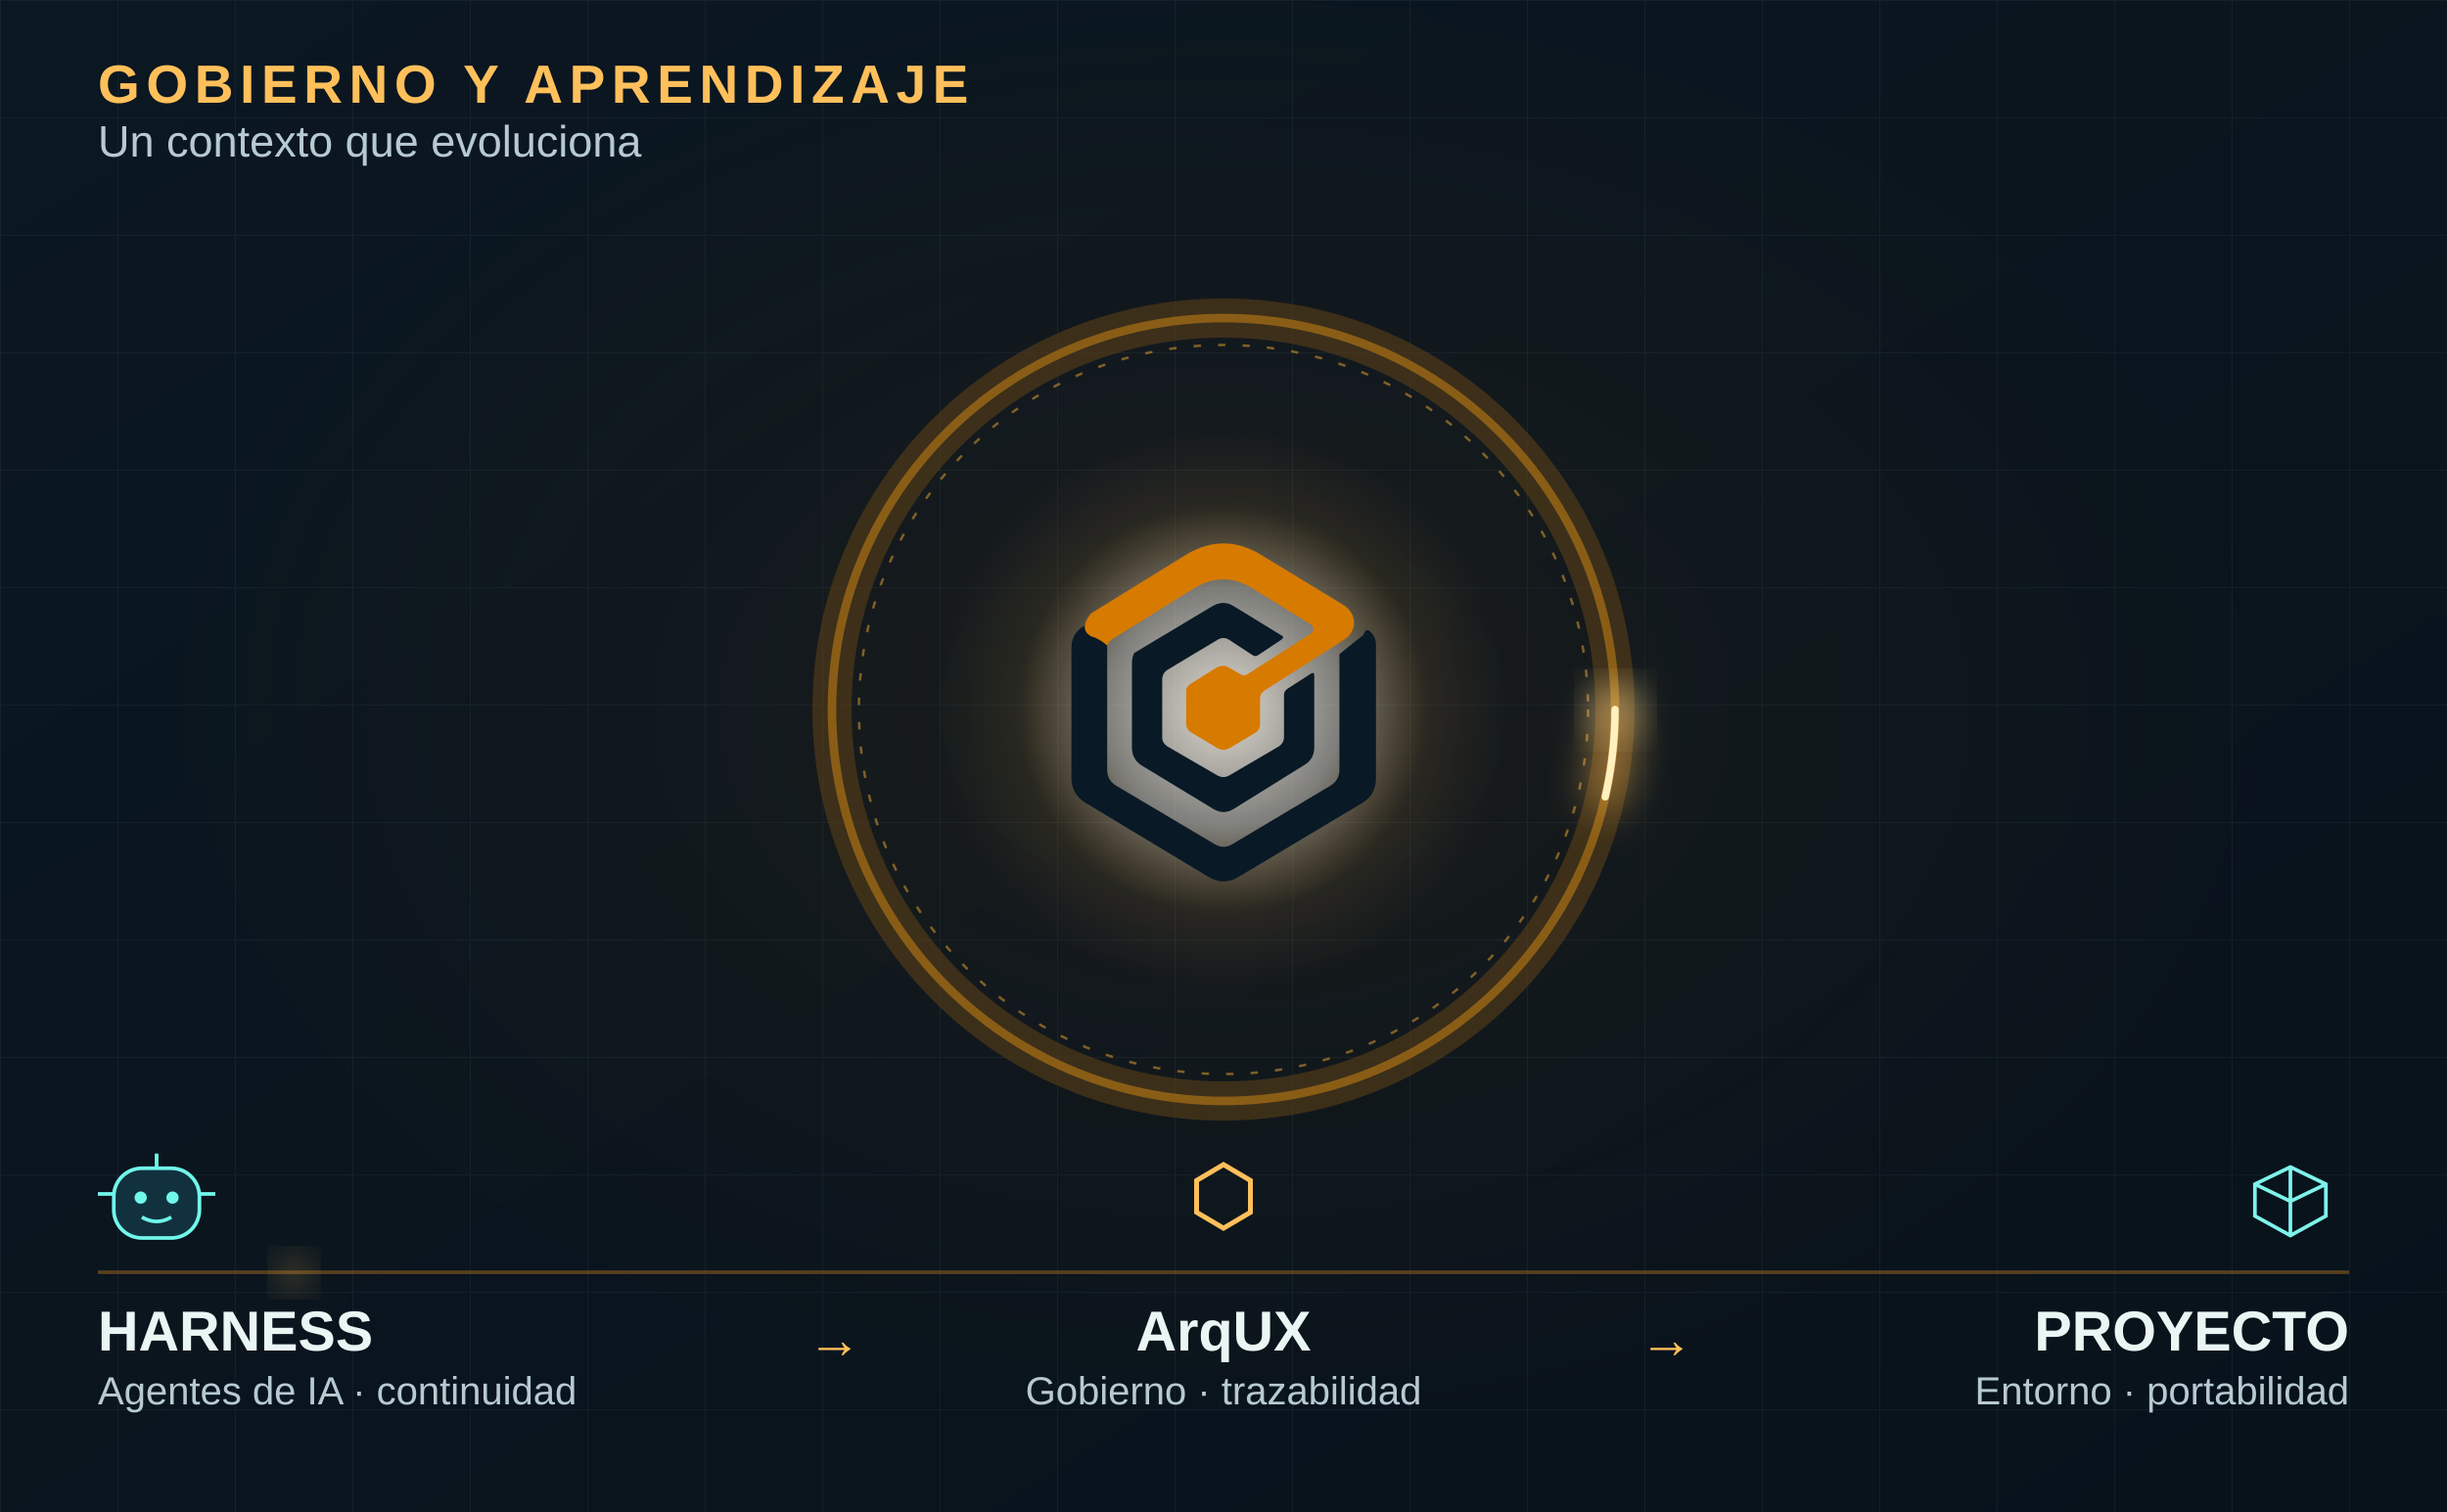
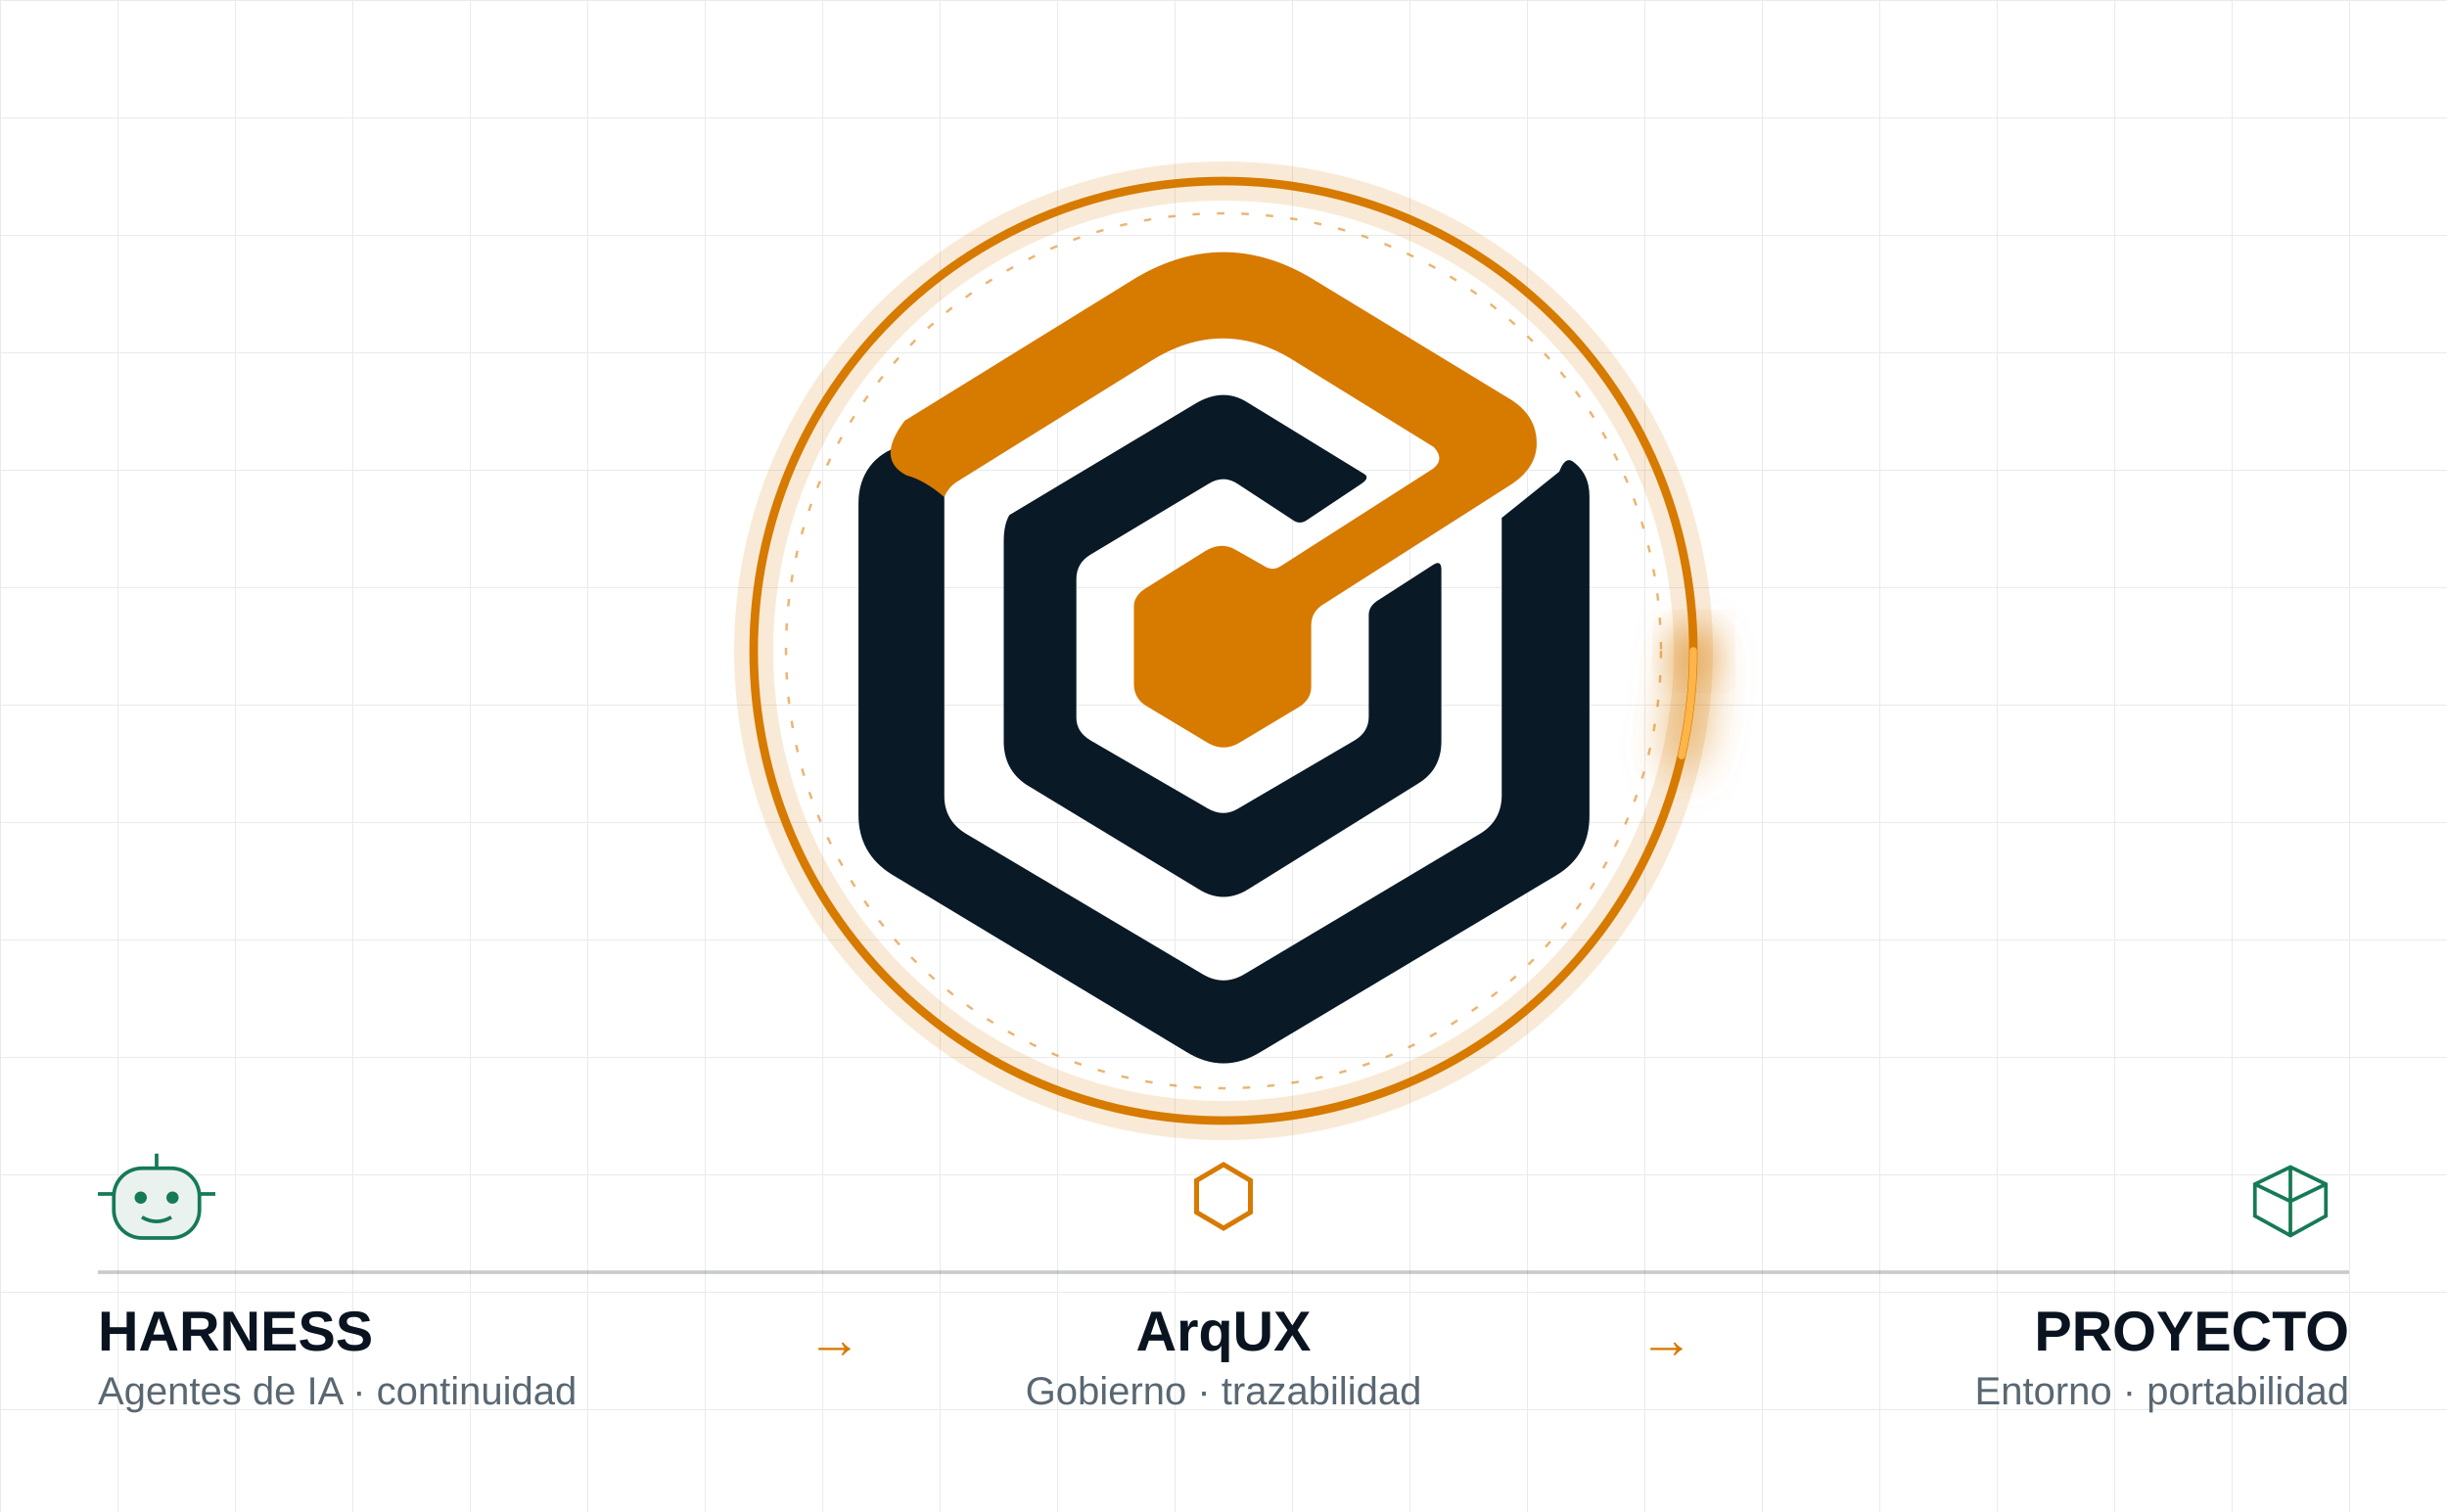
<svg xmlns="http://www.w3.org/2000/svg" viewBox="0 0 1000 618" width="1000" height="618" role="group" aria-labelledby="arqx-title arqx-desc">
  <defs>
-     <linearGradient id="bg" x1="0" y1="0" x2="1" y2="1">
-       <stop stop-color="#0B1721" />
-       <stop offset="1" stop-color="#08121B" />
-     </linearGradient>
    <pattern id="grid" width="48" height="48" patternUnits="userSpaceOnUse">
-       <path d="M48 0 H0 V48" fill="none" stroke="#2C4653" stroke-width=".8" opacity=".24" />
+       <path d="M48 0 H0 V48" fill="none" stroke="#0A1420" stroke-width=".8" opacity=".09" />
    </pattern>
-     <radialGradient id="ambient">
-       <stop stop-color="#5A3A10" stop-opacity=".20" />
-       <stop offset="1" stop-color="#5A3A10" stop-opacity="0" />
-     </radialGradient>
-     <linearGradient id="surface" x1="0" y1="0" x2="0" y2="1">
-       <stop stop-color="#17303B" stop-opacity=".95" />
-       <stop offset="1" stop-color="#0A1923" stop-opacity=".98" />
-     </linearGradient>
-     <radialGradient id="core-backlight" cx="50%" cy="50%" r="50%">
-       <stop offset="0" stop-color="#F7F2E8" stop-opacity=".88" />
-       <stop offset=".42" stop-color="#F7F2E8" stop-opacity=".46" />
-       <stop offset=".72" stop-color="#FFC05B" stop-opacity=".08" />
-       <stop offset="1" stop-color="#FFC05B" stop-opacity="0" />
-     </radialGradient>
    <filter id="glow" x="-70%" y="-70%" width="240%" height="240%">
      <feGaussianBlur stdDeviation="9" />
    </filter>
    <filter id="softglow" x="-100%" y="-100%" width="300%" height="300%">
      <feGaussianBlur stdDeviation="17" />
    </filter>
  </defs>
  <style>
@font-face{font-family:"IBM Plex Sans";font-style:normal;font-weight:400;font-display:swap;src:url("/assets/fonts/ibm-plex-sans-400.woff2") format("woff2")}@font-face{font-family:"IBM Plex Sans";font-style:normal;font-weight:500;font-display:swap;src:url("/assets/fonts/ibm-plex-sans-500.woff2") format("woff2")}@font-face{font-family:"IBM Plex Sans";font-style:normal;font-weight:600;font-display:swap;src:url("/assets/fonts/ibm-plex-sans-600.woff2") format("woff2")}@font-face{font-family:"IBM Plex Sans";font-style:normal;font-weight:700;font-display:swap;src:url("/assets/fonts/ibm-plex-sans-700.woff2") format("woff2")}
- :root{color-scheme:dark}text{font-family:'IBM Plex Sans','Segoe UI',Arial,sans-serif;fill:#F3F7F7}.muted{fill:#B7CAD1}.mono{font-family:'IBM Plex Mono',Consolas,monospace}.stage-title{font-size:20px;font-weight:760}.stage-frame{fill:url(#surface);stroke:#427E86;stroke-width:1.5;transition:stroke .35s,filter .35s}.stage-icon{fill:none;stroke:#7EF3EA;stroke-width:3;stroke-linecap:round;stroke-linejoin:round}.arqx-stage{transform-box:fill-box;transform-origin:center;outline:none;cursor:pointer;opacity:0;animation:gov-in .55s ease forwards}
- #arqx-stage-identidad{animation-delay:.78s}#arqx-stage-contrato{animation-delay:.9s}#arqx-stage-contexto{animation-delay:1.02s}#arqx-stage-decision{animation-delay:.84s}#arqx-stage-ejecucion{animation-delay:.96s}#arqx-stage-evidencia{animation-delay:1.08s}
- .arqx-stage:focus .stage-frame,.arqx-stage:hover .stage-frame{stroke:#FFE4A2;filter:url(#glow)}.arqx-stage:focus .stage-title,.arqx-stage:hover .stage-title{fill:#FFE6A8}.arqx-stage:focus-visible{outline:3px solid #FFB547;outline-offset:6px}
- .orbit-dash{transform-origin:500px 290px}#arqx-core{transform-box:fill-box;transform-origin:center}#arqx-core.is-beat{animation:core-beat .8s ease-out}@keyframes core-beat{0%{transform:scale(1)}18%{transform:scale(1.08)}38%{transform:scale(1.02)}58%{transform:scale(1.07)}100%{transform:scale(1)}}.arqx-stage .pulse{opacity:0;transition:opacity .12s linear}.arqx-stage.is-synced .pulse{opacity:.72}
- .rail-title{font-size:23px;font-weight:780;fill:#EAF6F4}.rail-icon{pointer-events:none}.triad-flow{animation:triad-flow 9s linear infinite}@keyframes triad-flow{0%{transform:translateX(0);opacity:0}8%,88%{opacity:1}100%{transform:translateX(760px);opacity:0}}.rail-sub{font-size:16px;fill:#B7CAD1}.rail-arrow{font-size:22px;fill:#FFC05B;font-weight:700}
+ text{font-family:'IBM Plex Sans','Segoe UI',Arial,sans-serif;fill:#0A1420}.muted{fill:#596772}.mono{font-family:'IBM Plex Mono',Consolas,monospace}

- #lift-layer{pointer-events:none}.lift-card{opacity:0;visibility:hidden;pointer-events:none}.lift-inner{transform-box:fill-box;transform-origin:center;transform:scale(.84) translateY(10px);opacity:0;transition:opacity .16s ease,transform .22s cubic-bezier(.2,.7,.2,1),visibility .16s}.lift-card.is-on{opacity:1;visibility:visible}.lift-card.is-on .lift-inner{opacity:1;transform:scale(1) translateY(-6px)}.lift-frame{fill:#0E2630;stroke:#FFC05B;stroke-width:2;filter:drop-shadow(0 18px 24px rgba(0,0,0,.55))}.lift-title{font-size:21px;font-weight:780;fill:#FFE4A2}.lift-desc{font-size:19px;font-weight:500;fill:#E8F2F3}.lift-card .stage-icon{fill:none;stroke:#7EF3EA;stroke-width:3;stroke-linecap:round;stroke-linejoin:round}

- .map-kicker{font-size:22px;font-weight:780;letter-spacing:.12em;fill:#FFC05B}.map-sub{font-size:18px;fill:#B7CAD1}.triad-node{cursor:pointer;outline:none}.triad-hit{fill:transparent;pointer-events:all}.triad-node:hover .rail-title,.triad-node:focus .rail-title{fill:#FFE4A2}.triad-node:hover .rail-icon,.triad-node:focus .rail-icon{filter:url(#glow)}.triad-node:focus-visible .triad-hit{stroke:#FFB547;stroke-width:2}.triad-detail{opacity:0;visibility:hidden;pointer-events:none}#triad-lift-layer{pointer-events:none}.triad-inner{transform-box:fill-box;transform-origin:center;transform:scale(.88) translateY(10px);opacity:0;transition:opacity .16s ease,transform .22s cubic-bezier(.2,.7,.2,1),visibility .16s}.triad-detail.is-on{opacity:1;visibility:visible}.triad-detail.is-on .triad-inner{opacity:1;transform:scale(1) translateY(-6px)}.triad-frame{fill:#0E2630;stroke:#FFC05B;stroke-width:2;filter:drop-shadow(0 18px 24px rgba(0,0,0,.55))}.triad-title{font-size:21px;font-weight:780;fill:#FFE4A2}.triad-desc{font-size:19px;font-weight:500;fill:#E8F2F3}.triad-detail .rail-icon{fill:none;stroke:#7EF3EA;stroke-width:3;stroke-linecap:round;stroke-linejoin:round}
- @keyframes gov-in{from{opacity:0}to{opacity:1}}@keyframes orbit{to{transform:rotate(360deg)}}
- @media(prefers-reduced-motion:reduce){.orbit-dash,.arqx-stage .pulse,.arqx-stage{animation:none!important;opacity:1!important}.arqx-stage .pulse{opacity:0!important}.stage-frame{transition:none!important}.lift-inner{transition:none!important}.triad-inner{transition:none!important}.triad-flow{animation:none!important;opacity:0!important}</style>
-   <rect width="1000" height="618" fill="url(#bg)" />
+ .orbit-dash{transform-origin:500px 266px}#arqx-core{transform-box:fill-box;transform-origin:center}#arqx-core.is-beat{animation:core-beat .8s ease-out}@keyframes core-beat{0%{transform:scale(1)}18%{transform:scale(1.08)}38%{transform:scale(1.02)}58%{transform:scale(1.07)}100%{transform:scale(1)}}
+ .rail-title{font-size:23px;font-weight:780;fill:#0A1420}.rail-icon{pointer-events:none}.rail-sub{font-size:16px;fill:#596772}.rail-arrow{font-size:22px;fill:#D77A00;font-weight:700}
+ 
+ 
+ 
+ .triad-node{cursor:pointer;outline:none}.triad-hit{fill:transparent;pointer-events:all}.triad-node:hover .rail-title,.triad-node:focus .rail-title{fill:#8A4B00}.triad-node:hover .rail-icon,.triad-node:focus .rail-icon{filter:url(#glow)}.triad-node:focus-visible .triad-hit{stroke:#D77A00;stroke-width:2}.triad-detail{opacity:0;visibility:hidden;pointer-events:none}#triad-lift-layer{pointer-events:none}.triad-inner{transform-box:fill-box;transform-origin:center;transform:scale(.88) translateY(10px);opacity:0;transition:opacity .16s ease,transform .22s cubic-bezier(.2,.7,.2,1),visibility .16s}.triad-detail.is-on{opacity:1;visibility:visible}.triad-detail.is-on .triad-inner{opacity:1;transform:scale(1) translateY(-6px)}.triad-frame{fill:rgba(247,242,232,.95);stroke:#D77A00;stroke-width:2;filter:drop-shadow(0 18px 24px rgba(10,20,32,.14))}.triad-title{font-size:21px;font-weight:780;fill:#8A4B00}.triad-desc{font-size:19px;font-weight:500;fill:#22394A}.triad-detail .rail-icon{fill:none;stroke:#167A55;stroke-width:3;stroke-linecap:round;stroke-linejoin:round}
+ @keyframes orbit{to{transform:rotate(360deg)}}
+ @media(prefers-reduced-motion:reduce){.orbit-dash{display:none!important}.build-ring{opacity:1!important}.triad-inner{transition:none!important}}}</style>
  <rect width="1000" height="618" fill="url(#grid)" />
-   <ellipse cx="500" cy="290" rx="430" ry="300" fill="url(#ambient)" />
-   <g id="map-title">
-     <text class="map-kicker" x="40" y="42">GOBIERNO Y APRENDIZAJE</text>
-     <text class="map-sub" x="40" y="64">Un contexto que evoluciona</text>
-   </g>
  <g id="ecosystem-rail" aria-label="HARNESS to ArqUX to PROYECTO">
-     <line x1="40" y1="520" x2="960" y2="520" stroke="#6B4A1E" stroke-width="1.5" opacity=".8" />
+     <line x1="40" y1="520" x2="960" y2="520" stroke="rgba(10,20,32,.22)" stroke-width="1.5" />
    <g class="triad-node" data-triad="harness" data-target="/es/referencia/#workflow" role="link" tabindex="0" aria-label="Harness: continuidad. Abrir el flujo de trabajo." aria-describedby="triad-desc-harness">
      <rect class="triad-hit" x="20" y="468" width="300" height="132" rx="18" fill="transparent" />
-       <g class="rail-icon" aria-hidden="true" transform="translate(64 488) scale(.5)" fill="none" stroke="#70F8EB" stroke-width="3">
-         <rect x="-35" y="-21" width="70" height="57" rx="23" fill="#12313E" />
+       <g class="rail-icon" aria-hidden="true" transform="translate(64 488) scale(.5)" fill="none" stroke="#167A55" stroke-width="3">
+         <rect x="-35" y="-21" width="70" height="57" rx="23" fill="#EAF2EF" />
        <path d="M0 -33 V-21 M-48 0 H-36 M36 0 H48" />
-         <circle cx="-13" cy="3" r="5" fill="#70F8EB" stroke="none" />
-         <circle cx="13" cy="3" r="5" fill="#70F8EB" stroke="none" />
+         <circle cx="-13" cy="3" r="5" fill="#167A55" stroke="none" />
+         <circle cx="13" cy="3" r="5" fill="#167A55" stroke="none" />
        <path d="M-12 19 Q0 26 12 19" />
      </g>
      <text class="rail-title" x="40" y="552">HARNESS</text>
      <text class="rail-sub" x="40" y="574">Agentes de IA · continuidad</text>
    </g>
    <text class="rail-arrow" x="330" y="555">→</text>
    <g class="triad-node" data-triad="arqx" data-target="/es/referencia/#dimensions" role="link" tabindex="0" aria-label="ArqUX: gobierno y trazabilidad. Abrir las dimensiones." aria-describedby="triad-desc-arqx">
      <rect class="triad-hit" x="340" y="468" width="300" height="132" rx="18" fill="transparent" />
-       <path d="M500 476 L511 482.5 V495.5 L500 502 L489 495.5 V482.5 Z" fill="none" stroke="#FFC05B" stroke-width="2" aria-hidden="true" />
+       <path d="M500 476 L511 482.5 V495.5 L500 502 L489 495.5 V482.5 Z" fill="none" stroke="#D77A00" stroke-width="2" aria-hidden="true" />
      <text class="rail-title" x="500" y="552" text-anchor="middle">ArqUX</text>
      <text class="rail-sub" x="500" y="574" text-anchor="middle">Gobierno · trazabilidad</text>
    </g>
    <text class="rail-arrow" x="670" y="555">→</text>
    <g class="triad-node" data-triad="project" data-target="/es/referencia/#artifacts" role="link" tabindex="0" aria-label="Proyecto: portabilidad. Abrir los artefactos." aria-describedby="triad-desc-project">
      <rect class="triad-hit" x="680" y="468" width="300" height="132" rx="18" fill="transparent" />
-       <g class="rail-icon" aria-hidden="true" transform="translate(936 488) scale(.5)" fill="none" stroke="#7EF3EA" stroke-width="3">
+       <g class="rail-icon" aria-hidden="true" transform="translate(936 488) scale(.5)" fill="none" stroke="#167A55" stroke-width="3">
        <path d="M0 -22 L29 -8 V18 L0 34 L-29 18 V-8 Z M0 -22 V6 M-29 -8 L0 6 L29 -8 M0 6 V34" />
      </g>
      <text class="rail-title" x="960" y="552" text-anchor="end">PROYECTO</text>
      <text class="rail-sub" x="960" y="574" text-anchor="end">Entorno · portabilidad</text>
    </g>
-     <g class="triad-flow" aria-hidden="true">
-       <circle cx="120" cy="520" r="4.5" fill="#FFC05B" filter="url(#glow)" />
-     </g>
  </g>
-   <circle cx="500" cy="290" r="160" fill="none" stroke="#5B3F16" stroke-width="16" opacity=".58" />
-   <circle cx="500" cy="290" r="160" fill="none" stroke="#8A5D16" stroke-width="3.5" />
-   <circle cx="500" cy="290" r="149" fill="none" stroke="#D99B30" stroke-width="1" stroke-dasharray="3 7" opacity=".55" />
+   <circle cx="500" cy="266" r="192" fill="none" stroke="#D77A00" stroke-width="16" opacity=".16" />
+   <circle id="arqx-build-ring" class="build-ring" cx="500" cy="266" r="192" fill="none" stroke="#D77A00" stroke-width="3.5" pathLength="100" transform="rotate(-90 500 266)" />
+   <circle cx="500" cy="266" r="178.8" fill="none" stroke="#D77A00" stroke-width="1" stroke-dasharray="3 7" opacity=".55" />
  <g class="orbit-dash" id="arqx-learning-orbit" aria-hidden="true">
-     <circle cx="660" cy="290" r="7" fill="#FFE7A8" filter="url(#glow)" />
-     <circle cx="500" cy="290" r="160" fill="none" stroke="#FFC05B" stroke-width="10" stroke-linecap="round" stroke-dasharray="36 970" opacity=".82" filter="url(#glow)" />
-     <circle cx="500" cy="290" r="160" fill="none" stroke="#FFF0C0" stroke-width="3" stroke-linecap="round" stroke-dasharray="36 970" />
-   </g>
-   <g id="arqx-stage-identidad" class="arqx-stage" role="button" tabindex="0" transform="translate(321,112.5)" data-stage="identidad" aria-label="Identidad: Quién actúa" aria-describedby="desc-identidad">
-     <rect class="pulse" x="-104" y="-42" width="208" height="84" rx="24" fill="#FFC05B" filter="url(#glow)" />
-     <rect class="stage-frame" x="-95" y="-32" width="190" height="64" rx="18" />
-     <g class="stage-icon" transform="translate(-58 0) scale(.5)">
-       <rect x="-26" y="-23" width="52" height="46" rx="5" />
-       <path d="M-15 -7 a7 7 0 1 0 14 0 a7 7 0 1 0 -14 0 M-20 11 Q-8 0 4 11 M10 -9 H19 M10 0 H19 M10 9 H19" />
-     </g>
-     <text class="stage-title" x="-30" y="6" text-anchor="start">Identidad</text>
-   </g>
-   <g id="arqx-stage-contrato" class="arqx-stage" role="button" tabindex="0" transform="translate(245,290)" data-stage="contrato" aria-label="Contrato: Qué puede hacer" aria-describedby="desc-contrato">
-     <rect class="pulse" x="-104" y="-42" width="208" height="84" rx="24" fill="#FFC05B" filter="url(#glow)" />
-     <rect class="stage-frame" x="-95" y="-32" width="190" height="64" rx="18" />
-     <g class="stage-icon" transform="translate(-58 0) scale(.5)">
-       <path d="M-20 -26 H9 L22 -13 V25 H-20 Z M9 -26 V-13 H22 M-11 -3 H11 M-11 6 H8 M-10 16 H-2" />
-       <circle cx="18" cy="17" r="12" fill="#0C2530" />
-       <path d="M12 17 L16 21 L24 12" />
-     </g>
-     <text class="stage-title" x="-30" y="6" text-anchor="start">Contrato</text>
-   </g>
-   <g id="arqx-stage-contexto" class="arqx-stage" role="button" tabindex="0" transform="translate(321,467.5)" data-stage="contexto" aria-label="Contexto: Con qué trabaja" aria-describedby="desc-contexto">
-     <rect class="pulse" x="-104" y="-42" width="208" height="84" rx="24" fill="#FFC05B" filter="url(#glow)" />
-     <rect class="stage-frame" x="-95" y="-32" width="190" height="64" rx="18" />
-     <g class="stage-icon" transform="translate(-58 0) scale(.5)">
-       <path d="M0 -25 L29 -10 L0 5 L-29 -10 Z M-29 1 L0 16 L29 1 M-29 13 L0 28 L29 13" />
-     </g>
-     <text class="stage-title" x="-30" y="6" text-anchor="start">Contexto</text>
-   </g>
-   <g id="arqx-stage-decision" class="arqx-stage" role="button" tabindex="0" transform="translate(679,112.5)" data-stage="decision" aria-label="Decisión: Qué se acuerda" aria-describedby="desc-decision">
-     <rect class="pulse" x="-104" y="-42" width="208" height="84" rx="24" fill="#FFC05B" filter="url(#glow)" />
-     <rect class="stage-frame" x="-95" y="-32" width="190" height="64" rx="18" />
-     <g class="stage-icon" transform="translate(-58 0) scale(.5)">
-       <circle cx="0" cy="-24" r="5" />
-       <circle cx="-24" cy="21" r="5" />
-       <circle cx="24" cy="21" r="5" />
-       <path d="M0 -19 V-6 L-24 12 M0 -6 L24 12" />
-     </g>
-     <text class="stage-title" x="-30" y="6" text-anchor="start">Decisión</text>
-   </g>
-   <g id="arqx-stage-ejecucion" class="arqx-stage" role="button" tabindex="0" transform="translate(755,290)" data-stage="ejecucion" aria-label="Ejecución: Cómo se realiza" aria-describedby="desc-ejecucion">
-     <rect class="pulse" x="-104" y="-42" width="208" height="84" rx="24" fill="#FFC05B" filter="url(#glow)" />
-     <rect class="stage-frame" x="-95" y="-32" width="190" height="64" rx="18" />
-     <g class="stage-icon" transform="translate(-58 0) scale(.5)">
-       <circle cx="0" cy="0" r="15" />
-       <path d="M-5 -28 H5 L8 -20 L17 -15 L25 -18 L31 -8 L25 -1 L25 8 L31 16 L24 25 L15 22 L7 27 L5 34 H-5 L-8 26 L-17 21 L-25 24 L-31 15 L-25 8 L-25 -1 L-31 -9 L-25 -18 L-16 -15 L-8 -20 Z" transform="scale(.86)" />
-     </g>
-     <text class="stage-title" x="-30" y="6" text-anchor="start">Ejecución</text>
-   </g>
-   <g id="arqx-stage-evidencia" class="arqx-stage" role="button" tabindex="0" transform="translate(679,467.5)" data-stage="evidencia" aria-label="Evidencia: Qué se comprueba" aria-describedby="desc-evidencia">
-     <rect class="pulse" x="-104" y="-42" width="208" height="84" rx="24" fill="#FFC05B" filter="url(#glow)" />
-     <rect class="stage-frame" x="-95" y="-32" width="190" height="64" rx="18" />
-     <g class="stage-icon" transform="translate(-58 0) scale(.5)">
-       <path d="M-19 -26 H9 L22 -13 V26 H-19 Z M9 -26 V-13 H22 M-10 -5 H9 M-10 4 H4" />
-       <circle cx="15" cy="16" r="12" fill="#0D2731" />
-       <path d="M8 16 L13 21 L22 11" />
-     </g>
-     <text class="stage-title" x="-30" y="6" text-anchor="start">Evidencia</text>
+     <circle cx="692" cy="266" r="7" fill="#D77A00" filter="url(#glow)" />
+     <circle cx="500" cy="266" r="192" fill="none" stroke="#D77A00" stroke-width="10" stroke-linecap="round" stroke-dasharray="43.2 1206.37" opacity=".82" filter="url(#glow)" />
+     <circle cx="500" cy="266" r="192" fill="none" stroke="#FFB547" stroke-width="3" stroke-linecap="round" stroke-dasharray="43.2 1206.37" />
  </g>
  <g id="arqx-core">
-     <ellipse cx="500" cy="290" rx="116" ry="116" fill="url(#core-backlight)" />
-     <g transform="translate(500 290) scale(0.1606) translate(-768 -496)">
+     <g transform="translate(500 266) scale(0.38544) translate(-768 -496)">
      <path d="M 425,279 C 398,287 381,309 381,339 L 381,670 Q 381,711 416,733 L 728,921 Q 768,946 808,921 L 1121,734 Q 1156,713 1156,671 L 1156,332 Q 1156,308 1138,295 Q 1130,290 1124,306 L 1063,355 L 1063,649 Q 1063,676 1040,690 L 790,839 Q 768,852 746,839 L 495,690 Q 472,676 472,650 L 472,326 Z" fill="#091926" />
      <path d="M 541,352 L 738,234 Q 768,216 794,233 L 918,309 Q 923,313 914,319 L 857,357 Q 849,363 841,357 L 783,319 Q 768,309 752,319 L 627,394 Q 612,403 612,420 L 612,567 Q 612,582 627,591 L 751,663 Q 768,673 784,663 L 907,591 Q 922,582 922,566 L 922,458 Q 922,449 931,443 L 990,405 Q 999,399 999,410 L 999,592 Q 999,622 974,637 L 794,749 Q 768,765 742,749 L 559,638 Q 535,622 535,592 L 535,380 Q 535,362 541,352 Z" fill="#091926" />
      <path d="M 430,252 L 676,100 Q 767,47 858,99 L 1070,228 Q 1101,246 1100,278 Q 1099,302 1074,319 L 875,446 Q 861,454 861,469 L 861,534 Q 861,547 849,555 L 784,594 Q 768,603 752,594 L 687,555 Q 673,547 673,531 L 673,449 Q 673,438 685,430 L 749,390 Q 766,380 781,389 L 811,406 Q 820,412 829,406 L 990,303 Q 1003,293 991,280 L 847,191 Q 768,139 689,190 L 485,317 Q 476,323 472,333 Q 451,315 432,310 Q 399,293 430,252 Z" fill="#D77A00" />
-     </g>
-   </g>
-   <g id="lift-layer" aria-hidden="true" pointer-events="none">
-     <g class="lift-card" data-stage="identidad" transform="translate(321,112.5)" aria-hidden="true">
-       <g class="lift-inner">
-         <rect class="lift-frame" x="-205" y="-65" width="410" height="130" rx="24" />
-         <g class="stage-icon" transform="translate(-174 0) scale(.5)">
-           <rect x="-26" y="-23" width="52" height="46" rx="5" />
-           <path d="M-15 -7 a7 7 0 1 0 14 0 a7 7 0 1 0 -14 0 M-20 11 Q-8 0 4 11 M10 -9 H19 M10 0 H19 M10 9 H19" />
-         </g>
-         <text class="lift-title" x="-132" y="-18">Identidad</text>
-         <text class="lift-desc" x="-132" y="10">
-           <tspan x="-132" dy="0">Quién actúa: agente, rol y permisos</tspan>
-           <tspan x="-132" dy="28.5">con los que trabaja.</tspan>
-         </text>
-       </g>
-     </g>
-     <g class="lift-card" data-stage="contrato" transform="translate(245,290)" aria-hidden="true">
-       <g class="lift-inner">
-         <rect class="lift-frame" x="-205" y="-65" width="410" height="130" rx="24" />
-         <g class="stage-icon" transform="translate(-174 0) scale(.5)">
-           <path d="M-20 -26 H9 L22 -13 V25 H-20 Z M9 -26 V-13 H22 M-11 -3 H11 M-11 6 H8 M-10 16 H-2" />
-           <circle cx="18" cy="17" r="12" fill="#0C2530" />
-           <path d="M12 17 L16 21 L24 12" />
-         </g>
-         <text class="lift-title" x="-132" y="-18">Contrato</text>
-         <text class="lift-desc" x="-132" y="10">
-           <tspan x="-132" dy="0">Qué puede hacer: alcance, límites</tspan>
-           <tspan x="-132" dy="28.5">y reglas que acepta.</tspan>
-         </text>
-       </g>
-     </g>
-     <g class="lift-card" data-stage="contexto" transform="translate(321,467.5)" aria-hidden="true">
-       <g class="lift-inner">
-         <rect class="lift-frame" x="-205" y="-65" width="410" height="130" rx="24" />
-         <g class="stage-icon" transform="translate(-174 0) scale(.5)">
-           <path d="M0 -25 L29 -10 L0 5 L-29 -10 Z M-29 1 L0 16 L29 1 M-29 13 L0 28 L29 13" />
-         </g>
-         <text class="lift-title" x="-132" y="-18">Contexto</text>
-         <text class="lift-desc" x="-132" y="10">
-           <tspan x="-132" dy="0">Con qué trabaja: proyecto, archivos</tspan>
-           <tspan x="-132" dy="28.5">y decisiones previas.</tspan>
-         </text>
-       </g>
-     </g>
-     <g class="lift-card" data-stage="decision" transform="translate(679,112.5)" aria-hidden="true">
-       <g class="lift-inner">
-         <rect class="lift-frame" x="-205" y="-65" width="410" height="130" rx="24" />
-         <g class="stage-icon" transform="translate(-174 0) scale(.5)">
-           <circle cx="0" cy="-24" r="5" />
-           <circle cx="-24" cy="21" r="5" />
-           <circle cx="24" cy="21" r="5" />
-           <path d="M0 -19 V-6 L-24 12 M0 -6 L24 12" />
-         </g>
-         <text class="lift-title" x="-132" y="-18">Decisión</text>
-         <text class="lift-desc" x="-132" y="10">
-           <tspan x="-132" dy="0">Qué se acuerda: criterio elegido</tspan>
-           <tspan x="-132" dy="28.5">y alternativas descartadas.</tspan>
-         </text>
-       </g>
-     </g>
-     <g class="lift-card" data-stage="ejecucion" transform="translate(755,290)" aria-hidden="true">
-       <g class="lift-inner">
-         <rect class="lift-frame" x="-205" y="-65" width="410" height="130" rx="24" />
-         <g class="stage-icon" transform="translate(-174 0) scale(.5)">
-           <circle cx="0" cy="0" r="15" />
-           <path d="M-5 -28 H5 L8 -20 L17 -15 L25 -18 L31 -8 L25 -1 L25 8 L31 16 L24 25 L15 22 L7 27 L5 34 H-5 L-8 26 L-17 21 L-25 24 L-31 15 L-25 8 L-25 -1 L-31 -9 L-25 -18 L-16 -15 L-8 -20 Z" transform="scale(.86)" />
-         </g>
-         <text class="lift-title" x="-132" y="-18">Ejecución</text>
-         <text class="lift-desc" x="-132" y="10">
-           <tspan x="-132" dy="0">Cómo se realiza: tareas, orden</tspan>
-           <tspan x="-132" dy="28.5">y estado.</tspan>
-         </text>
-       </g>
-     </g>
-     <g class="lift-card" data-stage="evidencia" transform="translate(679,467.5)" aria-hidden="true">
-       <g class="lift-inner">
-         <rect class="lift-frame" x="-205" y="-65" width="410" height="130" rx="24" />
-         <g class="stage-icon" transform="translate(-174 0) scale(.5)">
-           <path d="M-19 -26 H9 L22 -13 V26 H-19 Z M9 -26 V-13 H22 M-10 -5 H9 M-10 4 H4" />
-           <circle cx="15" cy="16" r="12" fill="#0D2731" />
-           <path d="M8 16 L13 21 L22 11" />
-         </g>
-         <text class="lift-title" x="-132" y="-18">Evidencia</text>
-         <text class="lift-desc" x="-132" y="10">
-           <tspan x="-132" dy="0">Qué se comprueba: resultados,</tspan>
-           <tspan x="-132" dy="28.5">pruebas y rastro.</tspan>
-         </text>
-       </g>
    </g>
  </g>
  <g id="triad-lift-layer" aria-hidden="true" pointer-events="none">
    <g class="triad-detail" data-triad="harness" transform="translate(250,360)" aria-hidden="true">
      <g class="triad-inner">
        <rect class="triad-frame" x="-215" y="-75" width="430" height="150" rx="24" />
-         <g class="rail-icon" transform="translate(-183 0) scale(.5)" fill="none" stroke="#70F8EB" stroke-width="3">
-           <rect x="-35" y="-21" width="70" height="57" rx="23" fill="#12313E" />
+         <g class="rail-icon" transform="translate(-183 0) scale(.5)" fill="none" stroke="#167A55" stroke-width="3">
+           <rect x="-35" y="-21" width="70" height="57" rx="23" fill="#EAF2EF" />
          <path d="M0 -33 V-21 M-48 0 H-36 M36 0 H48" />
-           <circle cx="-13" cy="3" r="5" fill="#70F8EB" stroke="none" />
-           <circle cx="13" cy="3" r="5" fill="#70F8EB" stroke="none" />
+           <circle cx="-13" cy="3" r="5" fill="#167A55" stroke="none" />
+           <circle cx="13" cy="3" r="5" fill="#167A55" stroke="none" />
          <path d="M-12 19 Q0 26 12 19" />
        </g>
        <text class="triad-title" x="-146" y="-42">HARNESS · Continuidad</text>
        <text class="triad-desc" x="-146" y="-16">
          <tspan x="-146" dy="0">Agentes de IA que ejecutan, orquestan</tspan>
          <tspan x="-146" dy="28.5">y extienden el trabajo. El contexto</tspan>
          <tspan x="-146" dy="28.5">sobrevive: no empiezas de cero.</tspan>
        </text>
      </g>
    </g>
    <g class="triad-detail" data-triad="arqx" transform="translate(500,350)" aria-hidden="true">
      <g class="triad-inner">
        <rect class="triad-frame" x="-215" y="-75" width="430" height="150" rx="24" />
-         <path d="M-183 -12 L-172 -6 V6 L-183 12 L-194 6 V-6 Z" fill="none" stroke="#FFC05B" stroke-width="2" />
+         <path d="M-183 -12 L-172 -6 V6 L-183 12 L-194 6 V-6 Z" fill="none" stroke="#D77A00" stroke-width="2" />
        <text class="triad-title" x="-146" y="-42">ArqUX · Trazabilidad y evolución</text>
        <text class="triad-desc" x="-146" y="-16">
          <tspan x="-146" dy="0">Seis dimensiones de gobierno: identidad,</tspan>
          <tspan x="-146" dy="28.5">contrato, contexto, decisión, ejecución</tspan>
          <tspan x="-146" dy="28.5">y evidencia. El aprendizaje se revisa.</tspan>
        </text>
      </g>
    </g>
    <g class="triad-detail" data-triad="project" transform="translate(750,360)" aria-hidden="true">
      <g class="triad-inner">
        <rect class="triad-frame" x="-215" y="-75" width="430" height="150" rx="24" />
-         <g class="rail-icon" transform="translate(-183 0) scale(.5)" fill="none" stroke="#7EF3EA" stroke-width="3">
+         <g class="rail-icon" transform="translate(-183 0) scale(.5)" fill="none" stroke="#167A55" stroke-width="3">
          <path d="M0 -22 L29 -8 V18 L0 34 L-29 18 V-8 Z M0 -22 V6 M-29 -8 L0 6 L29 -8 M0 6 V34" />
        </g>
        <text class="triad-title" x="-146" y="-42">PROYECTO · Portabilidad</text>
        <text class="triad-desc" x="-146" y="-16">
          <tspan x="-146" dy="0">Tu entorno real: código, datos y</tspan>
          <tspan x="-146" dy="28.5">resultados. El contexto puede viajar</tspan>
          <tspan x="-146" dy="28.5">entre apps compatibles.</tspan>
        </text>
      </g>
    </g>
  </g>
</svg>
